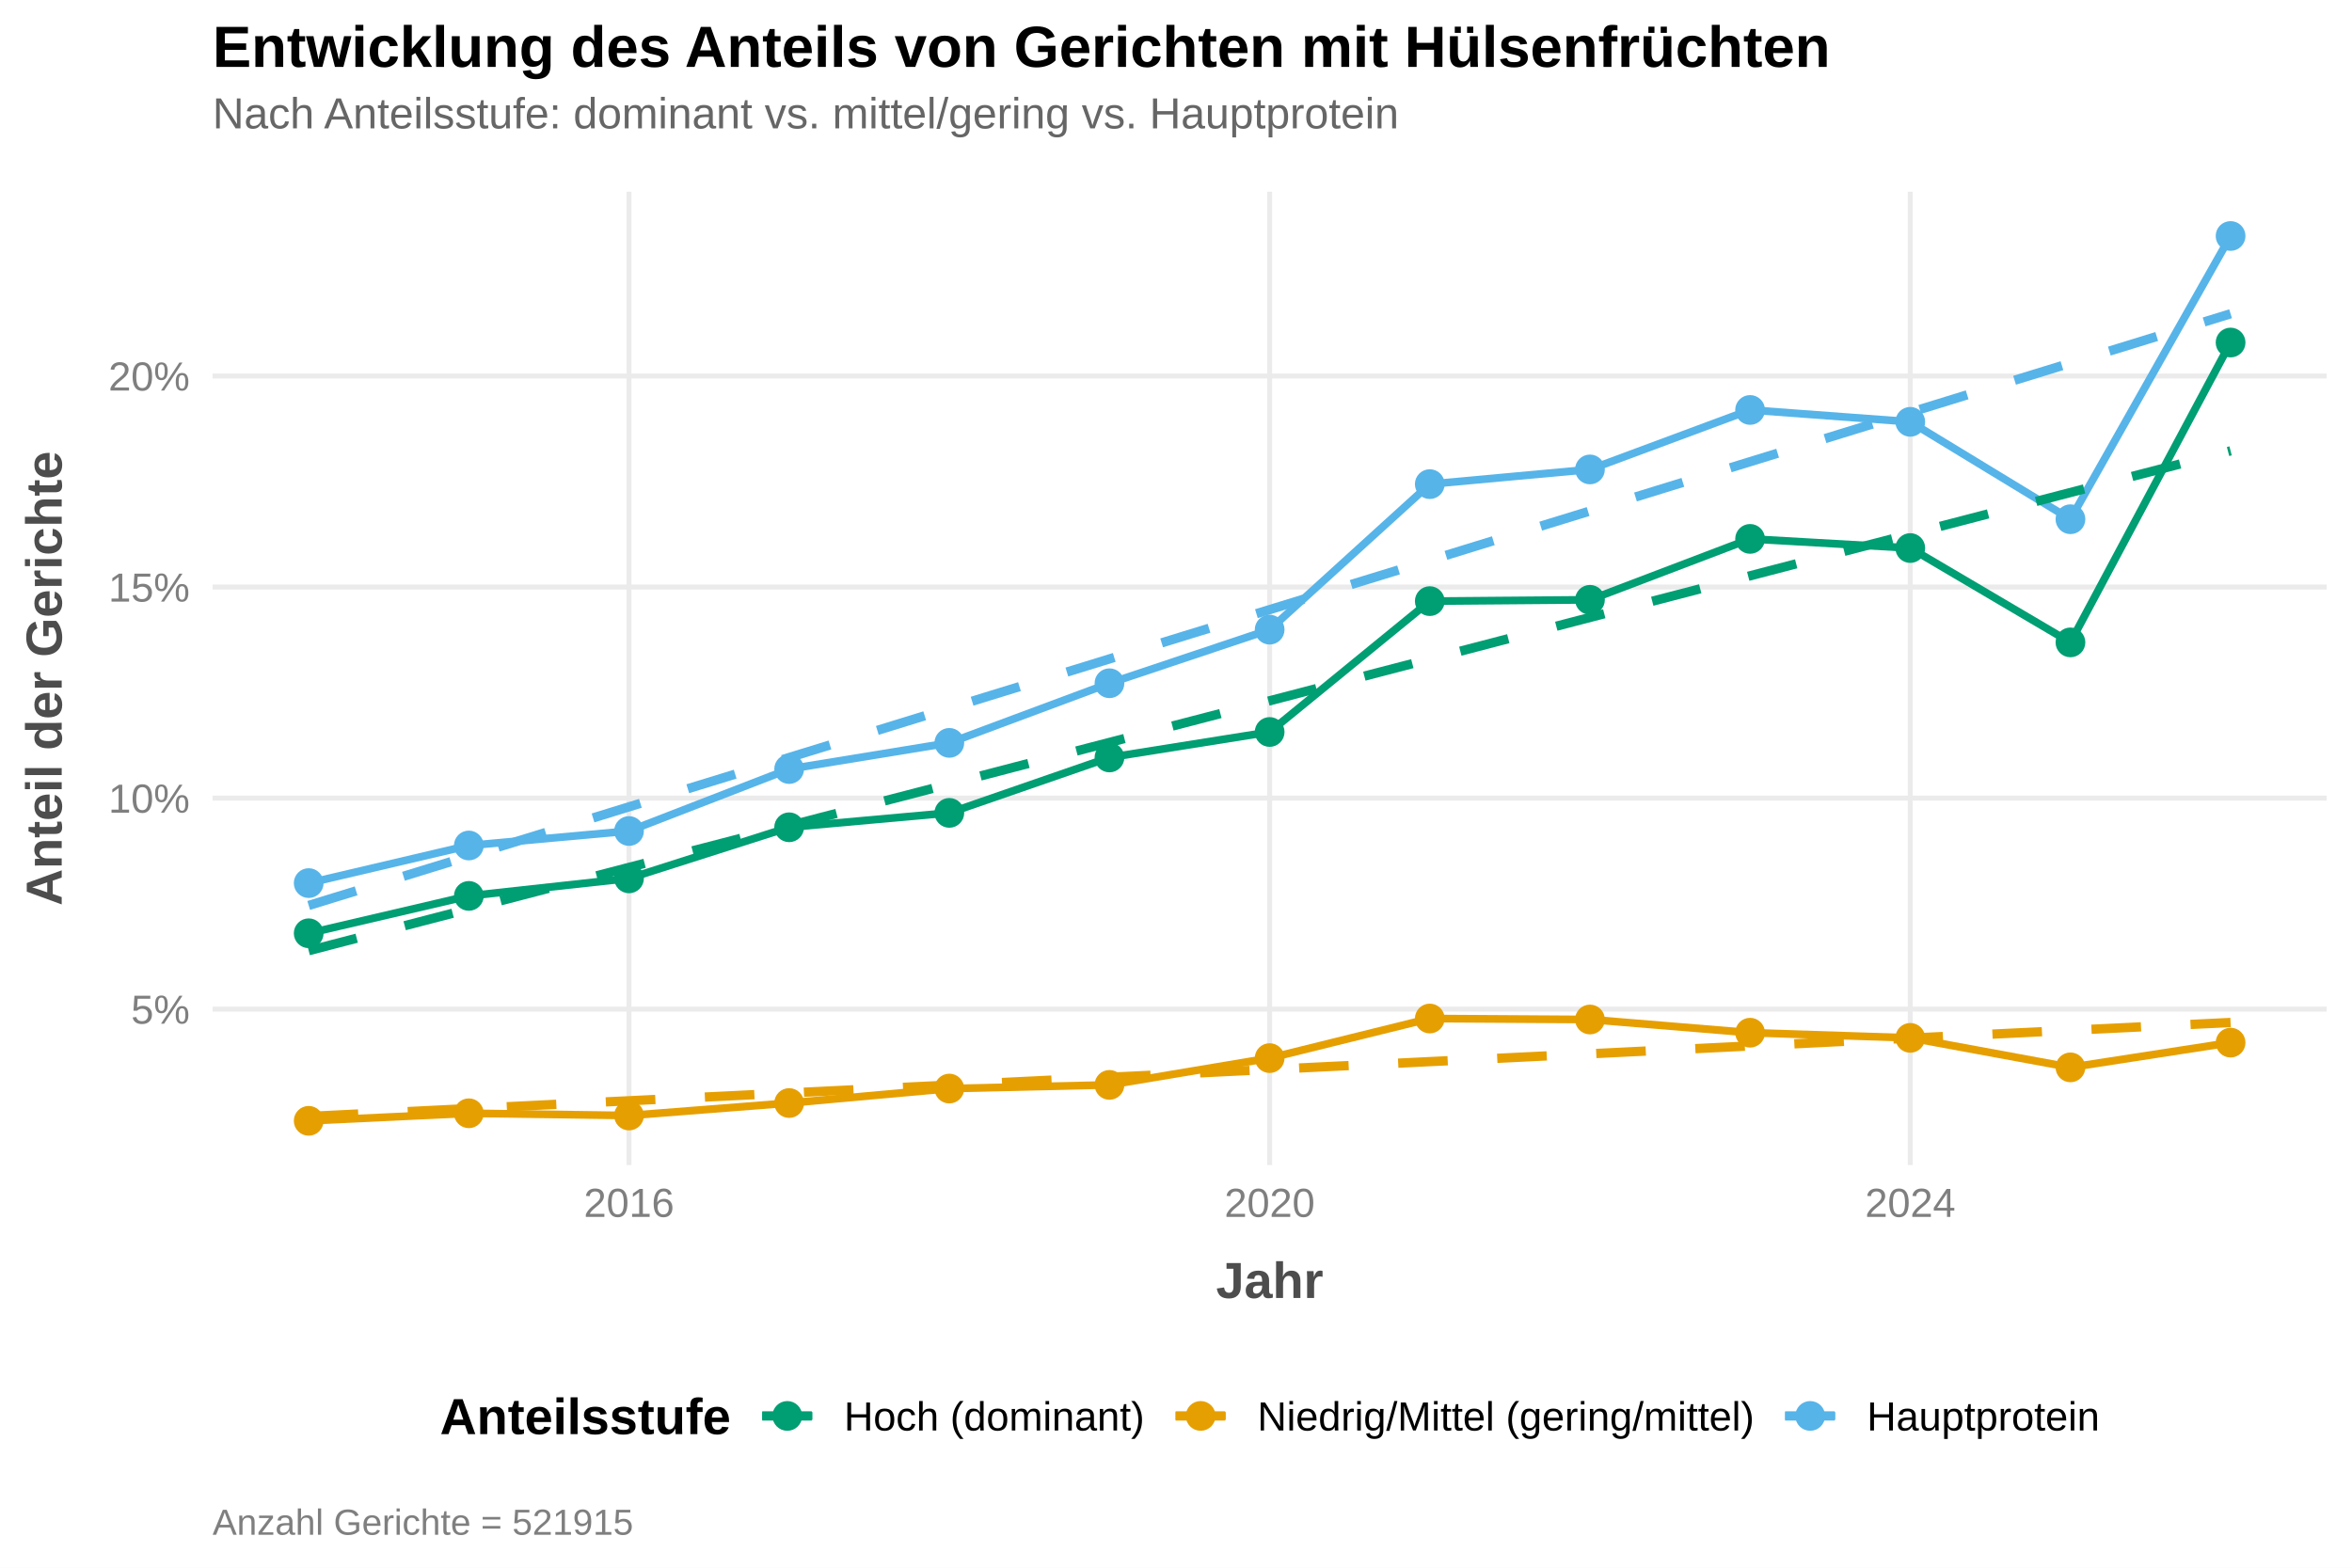
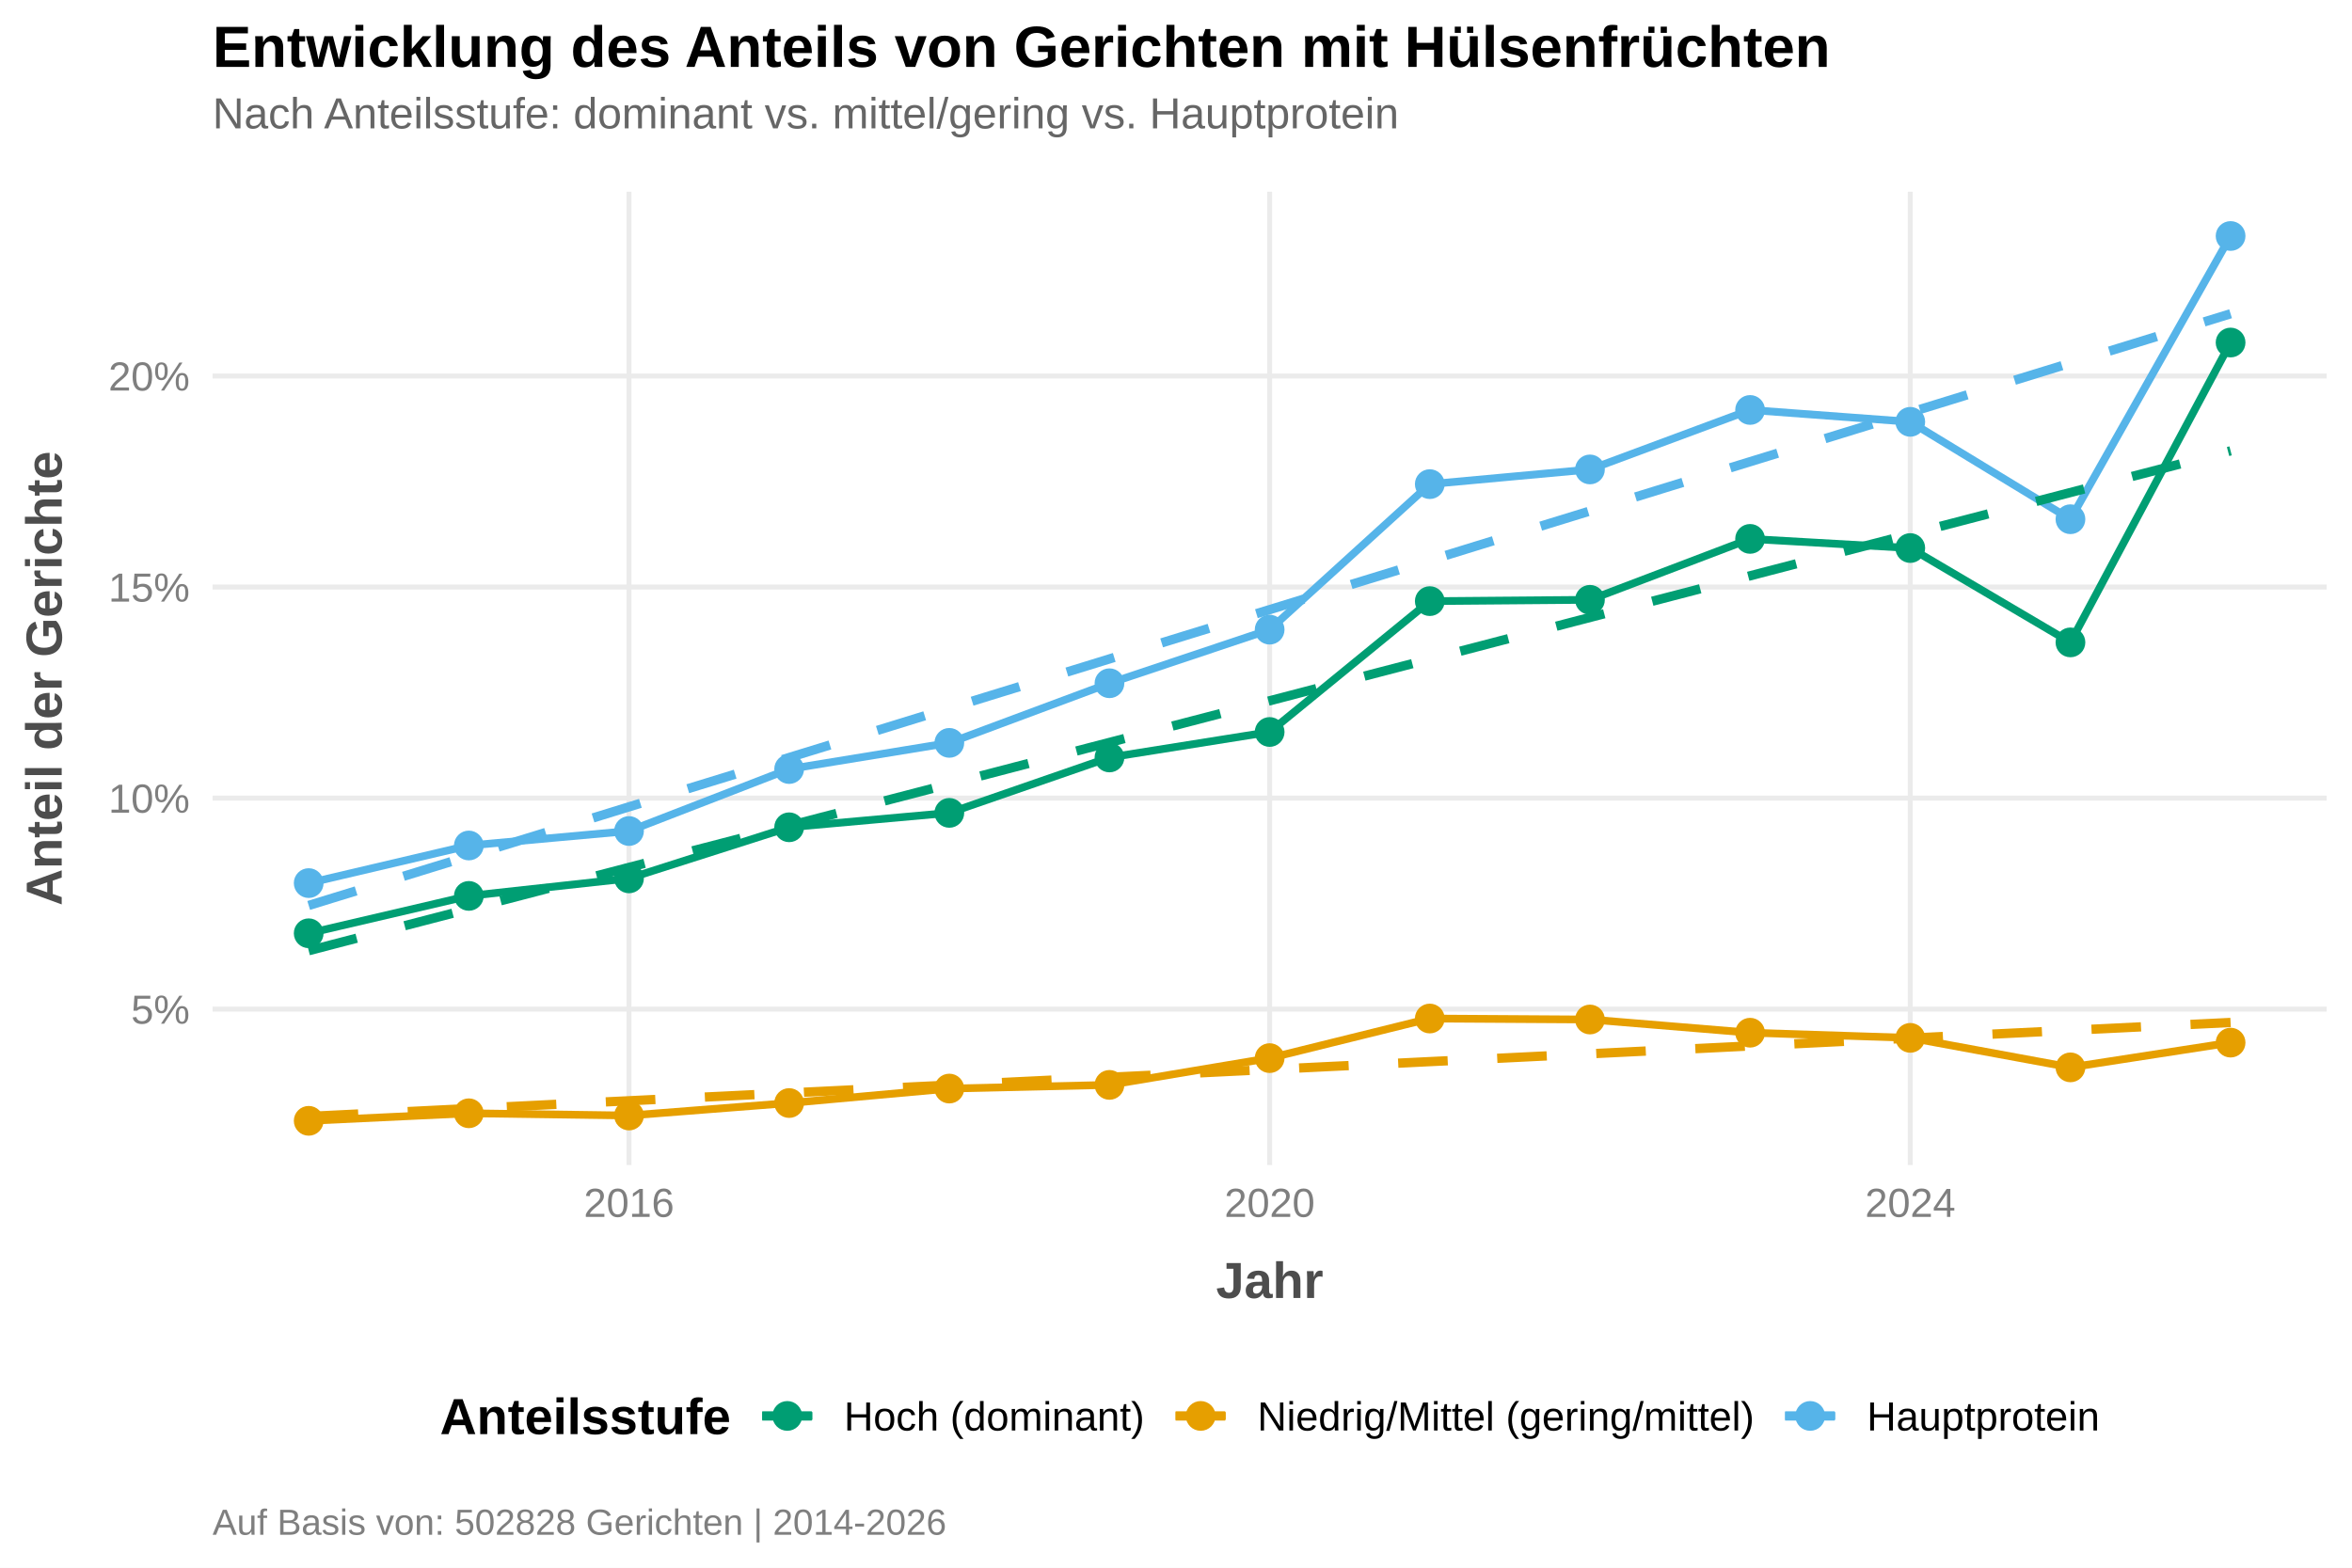
<svg xmlns="http://www.w3.org/2000/svg" width="648.00pt" height="432.00pt" viewBox="0 0 648.00 432.00">
  <g class="svglite">
    <defs>
      <style type="text/css">
    .svglite line, .svglite polyline, .svglite polygon, .svglite path, .svglite rect, .svglite circle {
      fill: none;
      stroke: #000000;
      stroke-linecap: round;
      stroke-linejoin: round;
      stroke-miterlimit: 10.00;
    }
    .svglite text {
      white-space: pre;
    }
    .svglite g.glyphgroup path {
      fill: inherit;
      stroke: none;
    }
  </style>
    </defs>
    <rect width="100%" height="100%" style="stroke: none; fill: #FFFFFF;" />
    <defs>
      <clipPath id="cpMC4wMHw2NDguMDB8MC4wMHw0MzIuMDA=">
        <rect x="0.00" y="0.00" width="648.00" height="432.00" />
      </clipPath>
    </defs>
    <g clip-path="url(#cpMC4wMHw2NDguMDB8MC4wMHw0MzIuMDA=)">
      <rect x="0.00" y="0" width="648.00" height="432.00" style="stroke-width: 1.36; stroke: none; fill: #FFFFFF;" />
    </g>
    <defs>
      <clipPath id="cpNTguNTd8NjQxLjAzfDUyLjg0fDMyMS4wNQ==">
        <rect x="58.57" y="52.84" width="582.46" height="268.21" />
      </clipPath>
    </defs>
    <g clip-path="url(#cpNTguNTd8NjQxLjAzfDUyLjg0fDMyMS4wNQ==)">
      <rect x="58.57" y="52.84" width="582.46" height="268.21" style="stroke-width: 1.36; stroke: none; fill: #FFFFFF;" />
      <polyline points="58.57,278.08 641.03,278.08 " style="stroke-width: 1.36; stroke: #EBEBEB; stroke-linecap: butt;" />
      <polyline points="58.57,219.93 641.03,219.93 " style="stroke-width: 1.36; stroke: #EBEBEB; stroke-linecap: butt;" />
      <polyline points="58.57,161.77 641.03,161.77 " style="stroke-width: 1.36; stroke: #EBEBEB; stroke-linecap: butt;" />
      <polyline points="58.57,103.62 641.03,103.62 " style="stroke-width: 1.36; stroke: #EBEBEB; stroke-linecap: butt;" />
      <polyline points="173.30,321.05 173.30,52.84 " style="stroke-width: 1.36; stroke: #EBEBEB; stroke-linecap: butt;" />
      <polyline points="349.80,321.05 349.80,52.84 " style="stroke-width: 1.36; stroke: #EBEBEB; stroke-linecap: butt;" />
      <polyline points="526.30,321.05 526.30,52.84 " style="stroke-width: 1.36; stroke: #EBEBEB; stroke-linecap: butt;" />
      <polyline points="85.05,257.18 129.17,246.88 173.30,242.05 217.42,227.97 261.55,224.00 305.67,208.73 349.80,201.71 393.92,165.65 438.05,165.29 482.17,148.50 526.30,151.02 570.43,177.02 614.55,94.39 " style="stroke-width: 2.13; stroke: #009E73; stroke-linecap: butt;" />
      <polyline points="85.05,308.86 129.17,306.78 173.30,307.40 217.42,303.96 261.55,299.97 305.67,298.96 349.80,291.58 393.92,280.67 438.05,280.94 482.17,284.58 526.30,286.00 570.43,294.13 614.55,287.31 " style="stroke-width: 2.13; stroke: #E69F00; stroke-linecap: butt;" />
      <polyline points="85.05,243.35 129.17,232.99 173.30,229.00 217.42,211.92 261.55,204.71 305.67,188.28 349.80,173.51 393.92,133.41 438.05,129.36 482.17,112.97 526.30,116.24 570.43,143.08 614.55,65.03 " style="stroke-width: 2.13; stroke: #56B4E9; stroke-linecap: butt;" />
      <circle cx="85.05" cy="257.18" r="3.65" style="stroke-width: 0.90; stroke: #009E73; fill: #009E73;" />
      <circle cx="85.05" cy="308.86" r="3.65" style="stroke-width: 0.90; stroke: #E69F00; fill: #E69F00;" />
      <circle cx="85.05" cy="243.35" r="3.65" style="stroke-width: 0.90; stroke: #56B4E9; fill: #56B4E9;" />
      <circle cx="129.17" cy="246.88" r="3.65" style="stroke-width: 0.90; stroke: #009E73; fill: #009E73;" />
      <circle cx="129.17" cy="306.78" r="3.65" style="stroke-width: 0.90; stroke: #E69F00; fill: #E69F00;" />
      <circle cx="129.17" cy="232.99" r="3.65" style="stroke-width: 0.90; stroke: #56B4E9; fill: #56B4E9;" />
      <circle cx="173.30" cy="242.05" r="3.65" style="stroke-width: 0.90; stroke: #009E73; fill: #009E73;" />
      <circle cx="173.30" cy="307.40" r="3.65" style="stroke-width: 0.90; stroke: #E69F00; fill: #E69F00;" />
      <circle cx="173.30" cy="229.00" r="3.65" style="stroke-width: 0.90; stroke: #56B4E9; fill: #56B4E9;" />
      <circle cx="217.42" cy="227.97" r="3.65" style="stroke-width: 0.90; stroke: #009E73; fill: #009E73;" />
      <circle cx="217.42" cy="303.96" r="3.65" style="stroke-width: 0.90; stroke: #E69F00; fill: #E69F00;" />
      <circle cx="217.42" cy="211.92" r="3.65" style="stroke-width: 0.90; stroke: #56B4E9; fill: #56B4E9;" />
      <circle cx="261.55" cy="224.00" r="3.65" style="stroke-width: 0.90; stroke: #009E73; fill: #009E73;" />
      <circle cx="261.55" cy="299.97" r="3.65" style="stroke-width: 0.90; stroke: #E69F00; fill: #E69F00;" />
      <circle cx="261.55" cy="204.71" r="3.65" style="stroke-width: 0.90; stroke: #56B4E9; fill: #56B4E9;" />
      <circle cx="305.67" cy="208.73" r="3.65" style="stroke-width: 0.90; stroke: #009E73; fill: #009E73;" />
      <circle cx="305.67" cy="298.96" r="3.65" style="stroke-width: 0.90; stroke: #E69F00; fill: #E69F00;" />
      <circle cx="305.67" cy="188.28" r="3.65" style="stroke-width: 0.90; stroke: #56B4E9; fill: #56B4E9;" />
      <circle cx="349.80" cy="201.71" r="3.65" style="stroke-width: 0.90; stroke: #009E73; fill: #009E73;" />
      <circle cx="349.80" cy="291.58" r="3.65" style="stroke-width: 0.90; stroke: #E69F00; fill: #E69F00;" />
      <circle cx="349.80" cy="173.51" r="3.65" style="stroke-width: 0.90; stroke: #56B4E9; fill: #56B4E9;" />
      <circle cx="393.92" cy="165.65" r="3.65" style="stroke-width: 0.90; stroke: #009E73; fill: #009E73;" />
      <circle cx="393.92" cy="280.67" r="3.65" style="stroke-width: 0.90; stroke: #E69F00; fill: #E69F00;" />
      <circle cx="393.92" cy="133.41" r="3.65" style="stroke-width: 0.90; stroke: #56B4E9; fill: #56B4E9;" />
      <circle cx="438.05" cy="165.29" r="3.65" style="stroke-width: 0.90; stroke: #009E73; fill: #009E73;" />
      <circle cx="438.05" cy="280.94" r="3.65" style="stroke-width: 0.90; stroke: #E69F00; fill: #E69F00;" />
      <circle cx="438.05" cy="129.36" r="3.65" style="stroke-width: 0.90; stroke: #56B4E9; fill: #56B4E9;" />
      <circle cx="482.17" cy="148.50" r="3.65" style="stroke-width: 0.90; stroke: #009E73; fill: #009E73;" />
      <circle cx="482.17" cy="284.58" r="3.65" style="stroke-width: 0.90; stroke: #E69F00; fill: #E69F00;" />
      <circle cx="482.17" cy="112.97" r="3.65" style="stroke-width: 0.90; stroke: #56B4E9; fill: #56B4E9;" />
      <circle cx="526.30" cy="151.02" r="3.65" style="stroke-width: 0.90; stroke: #009E73; fill: #009E73;" />
      <circle cx="526.30" cy="286.00" r="3.65" style="stroke-width: 0.90; stroke: #E69F00; fill: #E69F00;" />
      <circle cx="526.30" cy="116.24" r="3.65" style="stroke-width: 0.90; stroke: #56B4E9; fill: #56B4E9;" />
      <circle cx="570.43" cy="177.02" r="3.65" style="stroke-width: 0.90; stroke: #009E73; fill: #009E73;" />
      <circle cx="570.43" cy="294.13" r="3.65" style="stroke-width: 0.90; stroke: #E69F00; fill: #E69F00;" />
      <circle cx="570.43" cy="143.08" r="3.65" style="stroke-width: 0.90; stroke: #56B4E9; fill: #56B4E9;" />
      <circle cx="614.55" cy="94.39" r="3.65" style="stroke-width: 0.90; stroke: #009E73; fill: #009E73;" />
      <circle cx="614.55" cy="287.31" r="3.65" style="stroke-width: 0.90; stroke: #E69F00; fill: #E69F00;" />
      <circle cx="614.55" cy="65.03" r="3.65" style="stroke-width: 0.90; stroke: #56B4E9; fill: #56B4E9;" />
      <polyline points="85.05,261.98 91.75,260.23 98.45,258.49 105.15,256.75 111.86,255.00 118.56,253.26 125.26,251.52 131.96,249.77 138.67,248.03 145.37,246.29 152.07,244.54 158.77,242.80 165.48,241.06 172.18,239.31 178.88,237.57 185.58,235.82 192.29,234.08 198.99,232.34 205.69,230.59 212.40,228.85 219.10,227.11 225.80,225.36 232.50,223.62 239.21,221.88 245.91,220.13 252.61,218.39 259.31,216.65 266.02,214.90 272.72,213.16 279.42,211.41 286.12,209.67 292.83,207.93 299.53,206.18 306.23,204.44 312.93,202.70 319.64,200.95 326.34,199.21 333.04,197.47 339.74,195.72 346.45,193.98 353.15,192.24 359.85,190.49 366.55,188.75 373.26,187.01 379.96,185.26 386.66,183.52 393.37,181.77 400.07,180.03 406.77,178.29 413.47,176.54 420.18,174.80 426.88,173.06 433.58,171.31 440.28,169.57 446.99,167.83 453.69,166.08 460.39,164.34 467.09,162.60 473.80,160.85 480.50,159.11 487.20,157.36 493.90,155.62 500.61,153.88 507.31,152.13 514.01,150.39 520.71,148.65 527.42,146.90 534.12,145.16 540.82,143.42 547.52,141.67 554.23,139.93 560.93,138.19 567.63,136.44 574.34,134.70 581.04,132.96 587.74,131.21 594.44,129.47 601.15,127.72 607.85,125.98 614.55,124.24 " style="stroke-width: 2.56; stroke: #009E73; stroke-dasharray: 13.66,13.66; stroke-linecap: butt;" />
      <polyline points="85.05,307.65 91.75,307.32 98.45,306.99 105.15,306.66 111.86,306.34 118.56,306.01 125.26,305.68 131.96,305.35 138.67,305.03 145.37,304.70 152.07,304.37 158.77,304.04 165.48,303.71 172.18,303.39 178.88,303.06 185.58,302.73 192.29,302.40 198.99,302.08 205.69,301.75 212.40,301.42 219.10,301.09 225.80,300.77 232.50,300.44 239.21,300.11 245.91,299.78 252.61,299.45 259.31,299.13 266.02,298.80 272.72,298.47 279.42,298.14 286.12,297.82 292.83,297.49 299.53,297.16 306.23,296.83 312.93,296.51 319.64,296.18 326.34,295.85 333.04,295.52 339.74,295.19 346.45,294.87 353.15,294.54 359.85,294.21 366.55,293.88 373.26,293.56 379.96,293.23 386.66,292.90 393.37,292.57 400.07,292.25 406.77,291.92 413.47,291.59 420.18,291.26 426.88,290.93 433.58,290.61 440.28,290.28 446.99,289.95 453.69,289.62 460.39,289.30 467.09,288.97 473.80,288.64 480.50,288.31 487.20,287.98 493.90,287.66 500.61,287.33 507.31,287.00 514.01,286.67 520.71,286.35 527.42,286.02 534.12,285.69 540.82,285.36 547.52,285.04 554.23,284.71 560.93,284.38 567.63,284.05 574.34,283.72 581.04,283.40 587.74,283.07 594.44,282.74 601.15,282.41 607.85,282.09 614.55,281.76 " style="stroke-width: 2.56; stroke: #E69F00; stroke-dasharray: 13.66,13.66; stroke-linecap: butt;" />
      <polyline points="85.05,249.51 91.75,247.45 98.45,245.39 105.15,243.32 111.86,241.26 118.56,239.19 125.26,237.13 131.96,235.07 138.67,233.00 145.37,230.94 152.07,228.87 158.77,226.81 165.48,224.75 172.18,222.68 178.88,220.62 185.58,218.55 192.29,216.49 198.99,214.43 205.69,212.36 212.40,210.30 219.10,208.23 225.80,206.17 232.50,204.11 239.21,202.04 245.91,199.98 252.61,197.91 259.31,195.85 266.02,193.79 272.72,191.72 279.42,189.66 286.12,187.59 292.83,185.53 299.53,183.47 306.23,181.40 312.93,179.34 319.64,177.28 326.34,175.21 333.04,173.15 339.74,171.08 346.45,169.02 353.15,166.96 359.85,164.89 366.55,162.83 373.26,160.76 379.96,158.70 386.66,156.64 393.37,154.57 400.07,152.51 406.77,150.44 413.47,148.38 420.18,146.32 426.88,144.25 433.58,142.19 440.28,140.12 446.99,138.06 453.69,136.00 460.39,133.93 467.09,131.87 473.80,129.80 480.50,127.74 487.20,125.68 493.90,123.61 500.61,121.55 507.31,119.48 514.01,117.42 520.71,115.36 527.42,113.29 534.12,111.23 540.82,109.16 547.52,107.10 554.23,105.04 560.93,102.97 567.63,100.91 574.34,98.85 581.04,96.78 587.74,94.72 594.44,92.65 601.15,90.59 607.85,88.53 614.55,86.46 " style="stroke-width: 2.56; stroke: #56B4E9; stroke-dasharray: 13.66,13.66; stroke-linecap: butt;" />
    </g>
    <g clip-path="url(#cpMC4wMHw2NDguMDB8MC4wMHw0MzIuMDA=)">
      <text x="52.29" y="282.09" text-anchor="end" style="font-size: 11.20px;fill: #7F7F7F; font-family: &quot;Arial&quot;;" textLength="16.17px" lengthAdjust="spacingAndGlyphs">5%</text>
      <text x="52.29" y="223.94" text-anchor="end" style="font-size: 11.20px;fill: #7F7F7F; font-family: &quot;Arial&quot;;" textLength="22.39px" lengthAdjust="spacingAndGlyphs">10%</text>
      <text x="52.29" y="165.78" text-anchor="end" style="font-size: 11.20px;fill: #7F7F7F; font-family: &quot;Arial&quot;;" textLength="22.39px" lengthAdjust="spacingAndGlyphs">15%</text>
      <text x="52.29" y="107.62" text-anchor="end" style="font-size: 11.20px;fill: #7F7F7F; font-family: &quot;Arial&quot;;" textLength="22.39px" lengthAdjust="spacingAndGlyphs">20%</text>
      <text x="173.30" y="335.34" text-anchor="middle" style="font-size: 11.20px;fill: #7F7F7F; font-family: &quot;Arial&quot;;" textLength="24.88px" lengthAdjust="spacingAndGlyphs">2016</text>
      <text x="349.80" y="335.34" text-anchor="middle" style="font-size: 11.20px;fill: #7F7F7F; font-family: &quot;Arial&quot;;" textLength="24.88px" lengthAdjust="spacingAndGlyphs">2020</text>
      <text x="526.30" y="335.34" text-anchor="middle" style="font-size: 11.20px;fill: #7F7F7F; font-family: &quot;Arial&quot;;" textLength="24.88px" lengthAdjust="spacingAndGlyphs">2024</text>
      <text x="349.80" y="357.68" text-anchor="middle" style="font-size: 14.00px; font-weight: bold;fill: #4D4D4D; font-family: &quot;Arial&quot;;" textLength="29.56px" lengthAdjust="spacingAndGlyphs">Jahr</text>
      <text transform="translate(17.00,186.94) rotate(-90)" text-anchor="middle" style="font-size: 14.00px; font-weight: bold;fill: #4D4D4D; font-family: &quot;Arial&quot;;" textLength="125.22px" lengthAdjust="spacingAndGlyphs">Anteil der Gerichte</text>
      <text x="121.22" y="395.19" style="font-size: 14.00px; font-weight: bold; font-family: &quot;Arial&quot;;" textLength="80.08px" lengthAdjust="spacingAndGlyphs">Anteilsstufe</text>
      <line x1="210.00" y1="390.18" x2="223.83" y2="390.18" style="stroke-width: 2.13; stroke: #009E73; stroke-linecap: butt;" />
      <circle cx="216.91" cy="390.18" r="3.65" style="stroke-width: 0.90; stroke: #009E73; fill: #009E73;" />
      <line x1="210.00" y1="390.18" x2="223.83" y2="390.18" style="stroke-width: 2.56; stroke: #009E73; stroke-dasharray: 13.66,13.66; stroke-linecap: butt;" />
      <line x1="323.89" y1="390.18" x2="337.71" y2="390.18" style="stroke-width: 2.13; stroke: #E69F00; stroke-linecap: butt;" />
      <circle cx="330.80" cy="390.18" r="3.65" style="stroke-width: 0.90; stroke: #E69F00; fill: #E69F00;" />
      <line x1="323.89" y1="390.18" x2="337.71" y2="390.18" style="stroke-width: 2.56; stroke: #E69F00; stroke-dasharray: 13.66,13.66; stroke-linecap: butt;" />
      <line x1="491.82" y1="390.18" x2="505.64" y2="390.18" style="stroke-width: 2.13; stroke: #56B4E9; stroke-linecap: butt;" />
      <circle cx="498.73" cy="390.18" r="3.65" style="stroke-width: 0.90; stroke: #56B4E9; fill: #56B4E9;" />
      <line x1="491.82" y1="390.18" x2="505.64" y2="390.18" style="stroke-width: 2.56; stroke: #56B4E9; stroke-dasharray: 13.66,13.66; stroke-linecap: butt;" />
      <text x="232.53" y="394.19" style="font-size: 11.20px; font-family: &quot;Arial&quot;;" textLength="82.66px" lengthAdjust="spacingAndGlyphs">Hoch (dominant)</text>
      <text x="346.41" y="394.19" style="font-size: 11.20px; font-family: &quot;Arial&quot;;" textLength="136.70px" lengthAdjust="spacingAndGlyphs">Niedrig/Mittel (gering/mittel)</text>
      <text x="514.34" y="394.19" style="font-size: 11.20px; font-family: &quot;Arial&quot;;" textLength="64.03px" lengthAdjust="spacingAndGlyphs">Hauptprotein</text>
      <text x="58.57" y="35.38" style="font-size: 12.00px;fill: #666666; font-family: &quot;Arial&quot;;" textLength="326.75px" lengthAdjust="spacingAndGlyphs">Nach Anteilsstufe: dominant vs. mittel/gering vs. Hauptprotein</text>
      <text x="58.57" y="18.43" style="font-size: 16.00px; font-weight: bold; font-family: &quot;Arial&quot;;" textLength="446.08px" lengthAdjust="spacingAndGlyphs">Entwicklung des Anteils von Gerichten mit Hülsenfrüchten</text>
-       <text x="58.57" y="422.92" style="font-size: 10.00px;fill: #7F7F7F; font-family: &quot;Arial&quot;;" textLength="115.94px" lengthAdjust="spacingAndGlyphs">Anzahl Gerichte = 521915</text>
+       <text x="58.57" y="422.92" style="font-size: 10.00px;fill: #7F7F7F; font-family: &quot;Arial&quot;;" textLength="202.22px" lengthAdjust="spacingAndGlyphs">Auf Basis von: 502828 Gerichten | 2014-2026</text>
    </g>
  </g>
</svg>
